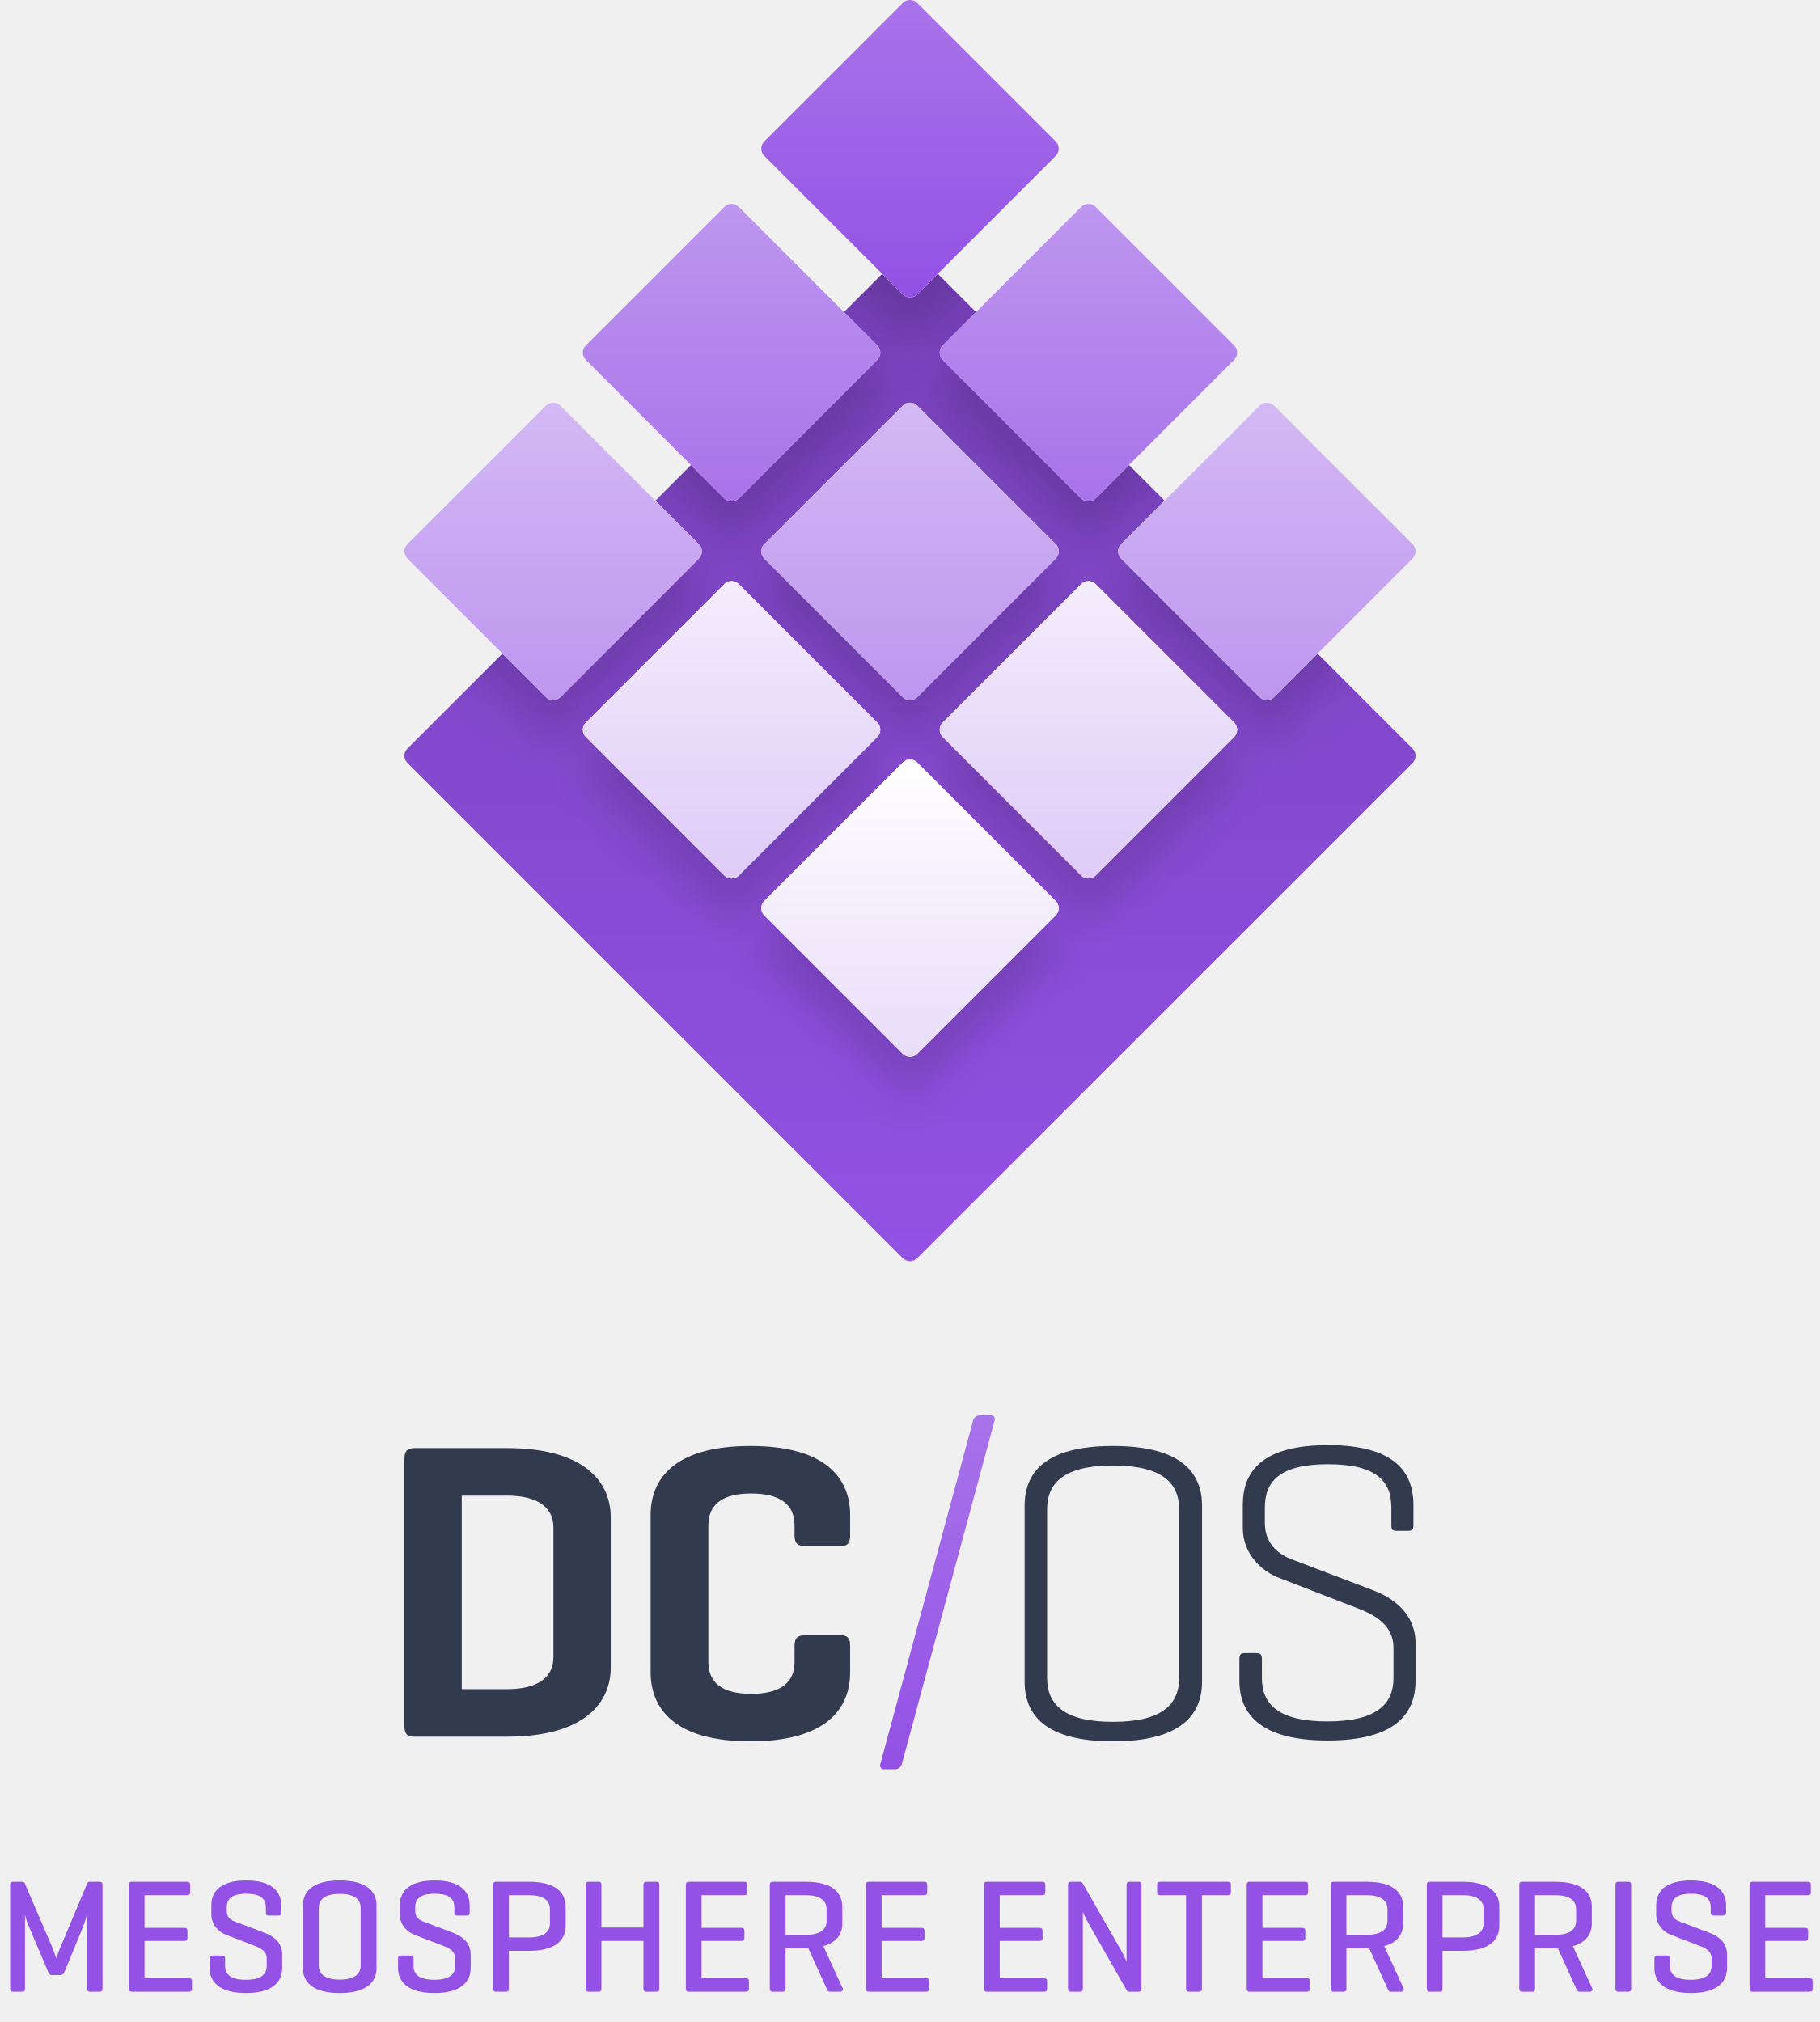
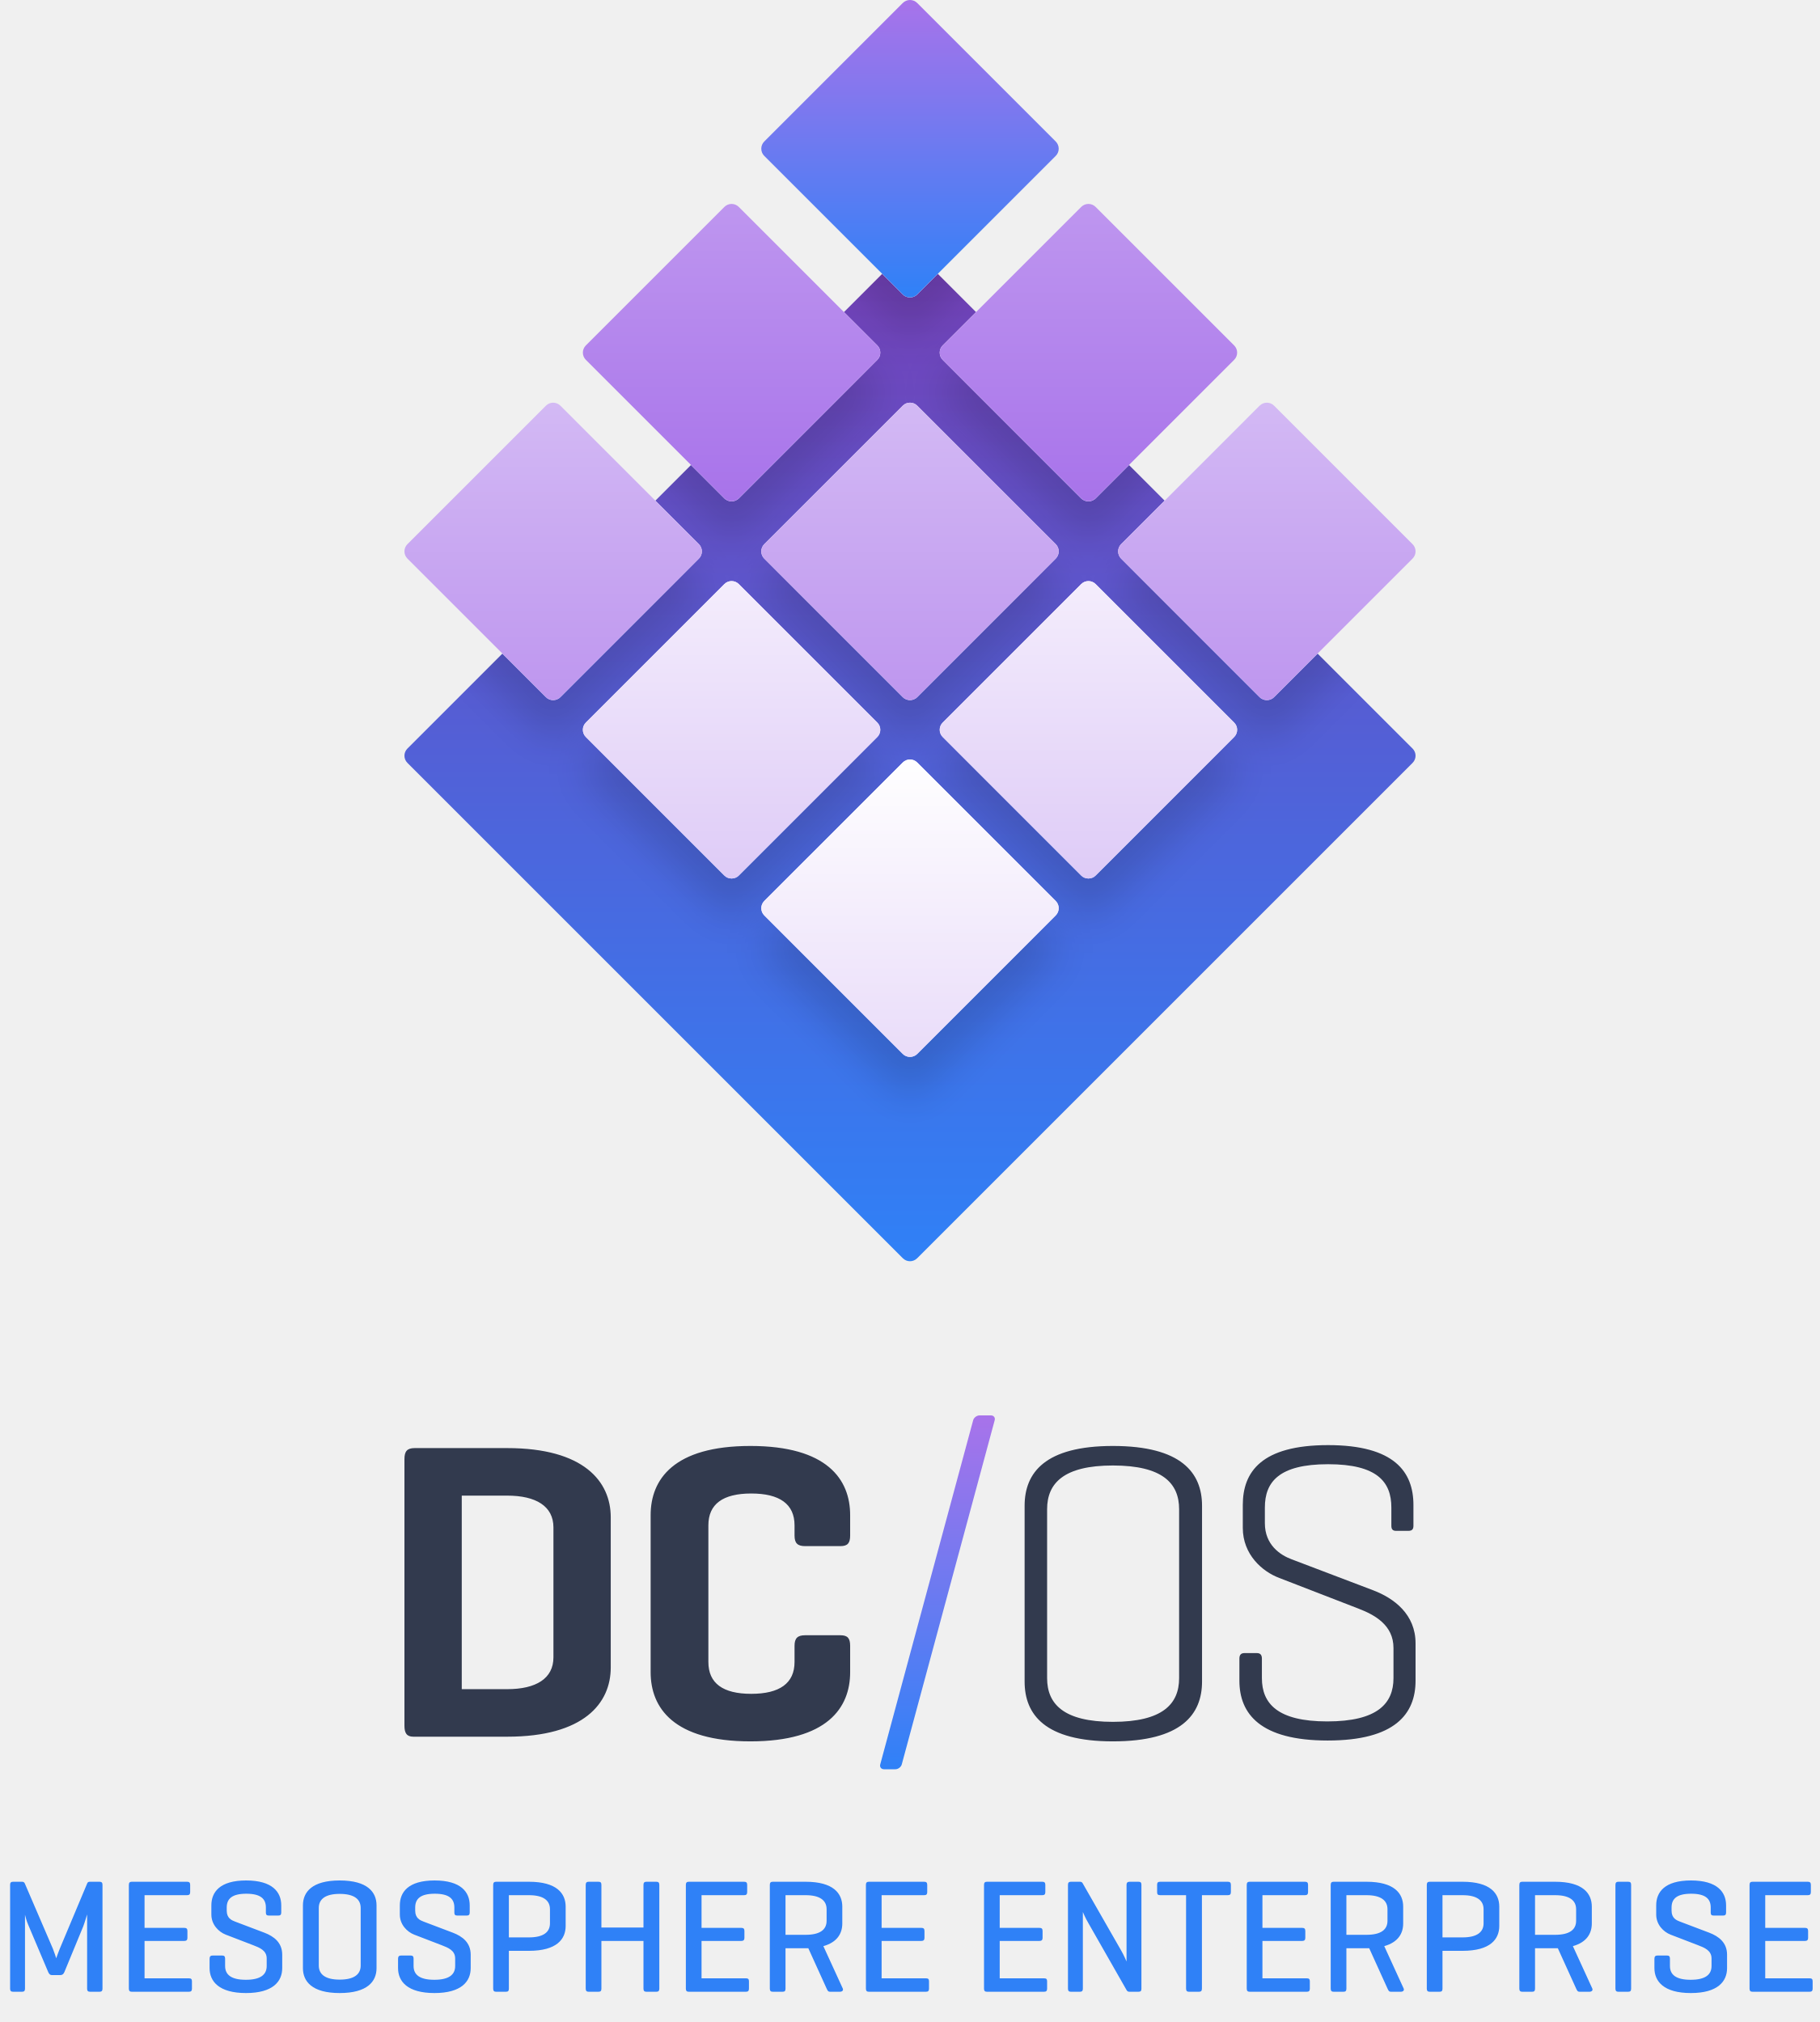
<svg xmlns="http://www.w3.org/2000/svg" xmlns:xlink="http://www.w3.org/1999/xlink" width="180px" height="200px" viewBox="0 0 180 200" version="1.1">
  <defs>
    <linearGradient x1="50%" y1="0%" x2="50%" y2="100%" id="linearGradient-1">
      <stop stop-color="#A873EA" offset="0%" />
-       <stop stop-color="#9351E5" offset="100%" />
+       <stop stop-color="#2f81f7" offset="100%" />
    </linearGradient>
    <linearGradient x1="50%" y1="0%" x2="50%" y2="100%" id="linearGradient-2">
      <stop stop-color="#7540B7" offset="0%" />
-       <stop stop-color="#9351E5" offset="100%" />
+       <stop stop-color="#2f81f7" offset="100%" />
    </linearGradient>
    <path id="path-3" d="M49.293,99.957 L0.293,50.957 C-0.098,50.566 -0.098,49.934 0.293,49.543 L49.293,0.543 C49.683,0.152 50.316,0.152 50.707,0.543 L99.707,49.543 C100.098,49.934 100.098,50.566 99.707,50.957 L50.707,99.957 C50.316,100.348 49.683,100.348 49.293,99.957" />
    <filter x="-50%" y="-50%" width="200%" height="200%" filterUnits="objectBoundingBox" id="filter-5">
      <feOffset dx="0" dy="4" in="SourceAlpha" result="shadowOffsetOuter1" />
      <feGaussianBlur stdDeviation="2" in="shadowOffsetOuter1" result="shadowBlurOuter1" />
      <feColorMatrix values="0 0 0 0 0   0 0 0 0 0   0 0 0 0 0  0 0 0 0.14 0" in="shadowBlurOuter1" type="matrix" result="shadowMatrixOuter1" />
      <feMerge>
        <feMergeNode in="shadowMatrixOuter1" />
        <feMergeNode in="SourceGraphic" />
      </feMerge>
    </filter>
    <filter x="-50%" y="-50%" width="200%" height="200%" filterUnits="objectBoundingBox" id="filter-6">
      <feOffset dx="0" dy="4" in="SourceAlpha" result="shadowOffsetOuter1" />
      <feGaussianBlur stdDeviation="2" in="shadowOffsetOuter1" result="shadowBlurOuter1" />
      <feColorMatrix values="0 0 0 0 0   0 0 0 0 0   0 0 0 0 0  0 0 0 0.14 0" in="shadowBlurOuter1" type="matrix" result="shadowMatrixOuter1" />
      <feMerge>
        <feMergeNode in="shadowMatrixOuter1" />
        <feMergeNode in="SourceGraphic" />
      </feMerge>
    </filter>
    <filter x="-50%" y="-50%" width="200%" height="200%" filterUnits="objectBoundingBox" id="filter-7">
      <feOffset dx="0" dy="4" in="SourceAlpha" result="shadowOffsetOuter1" />
      <feGaussianBlur stdDeviation="2" in="shadowOffsetOuter1" result="shadowBlurOuter1" />
      <feColorMatrix values="0 0 0 0 0   0 0 0 0 0   0 0 0 0 0  0 0 0 0.14 0" in="shadowBlurOuter1" type="matrix" result="shadowMatrixOuter1" />
      <feMerge>
        <feMergeNode in="shadowMatrixOuter1" />
        <feMergeNode in="SourceGraphic" />
      </feMerge>
    </filter>
    <filter x="-50%" y="-50%" width="200%" height="200%" filterUnits="objectBoundingBox" id="filter-8">
      <feOffset dx="0" dy="4" in="SourceAlpha" result="shadowOffsetOuter1" />
      <feGaussianBlur stdDeviation="2" in="shadowOffsetOuter1" result="shadowBlurOuter1" />
      <feColorMatrix values="0 0 0 0 0   0 0 0 0 0   0 0 0 0 0  0 0 0 0.14 0" in="shadowBlurOuter1" type="matrix" result="shadowMatrixOuter1" />
      <feMerge>
        <feMergeNode in="shadowMatrixOuter1" />
        <feMergeNode in="SourceGraphic" />
      </feMerge>
    </filter>
    <filter x="-50%" y="-50%" width="200%" height="200%" filterUnits="objectBoundingBox" id="filter-9">
      <feOffset dx="0" dy="4" in="SourceAlpha" result="shadowOffsetOuter1" />
      <feGaussianBlur stdDeviation="2" in="shadowOffsetOuter1" result="shadowBlurOuter1" />
      <feColorMatrix values="0 0 0 0 0   0 0 0 0 0   0 0 0 0 0  0 0 0 0.14 0" in="shadowBlurOuter1" type="matrix" result="shadowMatrixOuter1" />
      <feMerge>
        <feMergeNode in="shadowMatrixOuter1" />
        <feMergeNode in="SourceGraphic" />
      </feMerge>
    </filter>
    <filter x="-50%" y="-50%" width="200%" height="200%" filterUnits="objectBoundingBox" id="filter-10">
      <feOffset dx="0" dy="4" in="SourceAlpha" result="shadowOffsetOuter1" />
      <feGaussianBlur stdDeviation="2" in="shadowOffsetOuter1" result="shadowBlurOuter1" />
      <feColorMatrix values="0 0 0 0 0   0 0 0 0 0   0 0 0 0 0  0 0 0 0.14 0" in="shadowBlurOuter1" type="matrix" result="shadowMatrixOuter1" />
      <feMerge>
        <feMergeNode in="shadowMatrixOuter1" />
        <feMergeNode in="SourceGraphic" />
      </feMerge>
    </filter>
    <filter x="-50%" y="-50%" width="200%" height="200%" filterUnits="objectBoundingBox" id="filter-11">
      <feOffset dx="0" dy="4" in="SourceAlpha" result="shadowOffsetOuter1" />
      <feGaussianBlur stdDeviation="2" in="shadowOffsetOuter1" result="shadowBlurOuter1" />
      <feColorMatrix values="0 0 0 0 0   0 0 0 0 0   0 0 0 0 0  0 0 0 0.14 0" in="shadowBlurOuter1" type="matrix" result="shadowMatrixOuter1" />
      <feMerge>
        <feMergeNode in="shadowMatrixOuter1" />
        <feMergeNode in="SourceGraphic" />
      </feMerge>
    </filter>
    <filter x="-50%" y="-50%" width="200%" height="200%" filterUnits="objectBoundingBox" id="filter-12">
      <feOffset dx="0" dy="4" in="SourceAlpha" result="shadowOffsetOuter1" />
      <feGaussianBlur stdDeviation="2" in="shadowOffsetOuter1" result="shadowBlurOuter1" />
      <feColorMatrix values="0 0 0 0 0   0 0 0 0 0   0 0 0 0 0  0 0 0 0.14 0" in="shadowBlurOuter1" type="matrix" result="shadowMatrixOuter1" />
      <feMerge>
        <feMergeNode in="shadowMatrixOuter1" />
        <feMergeNode in="SourceGraphic" />
      </feMerge>
    </filter>
    <filter x="-50%" y="-50%" width="200%" height="200%" filterUnits="objectBoundingBox" id="filter-13">
      <feOffset dx="0" dy="4" in="SourceAlpha" result="shadowOffsetOuter1" />
      <feGaussianBlur stdDeviation="2" in="shadowOffsetOuter1" result="shadowBlurOuter1" />
      <feColorMatrix values="0 0 0 0 0   0 0 0 0 0   0 0 0 0 0  0 0 0 0.14 0" in="shadowBlurOuter1" type="matrix" result="shadowMatrixOuter1" />
      <feMerge>
        <feMergeNode in="shadowMatrixOuter1" />
        <feMergeNode in="SourceGraphic" />
      </feMerge>
    </filter>
    <linearGradient x1="50%" y1="100%" x2="50%" y2="0%" id="linearGradient-14">
      <stop stop-color="#E9DCF9" offset="0%" />
      <stop stop-color="#FFFFFF" offset="100%" />
    </linearGradient>
    <linearGradient x1="-63.234%" y1="100%" x2="-63.234%" y2="0%" id="linearGradient-15">
      <stop stop-color="#DECBF7" offset="0%" />
      <stop stop-color="#F4EDFC" offset="100%" />
    </linearGradient>
    <linearGradient x1="50%" y1="0%" x2="50%" y2="100%" id="linearGradient-16">
      <stop stop-color="#D3B9F4" offset="0%" />
      <stop stop-color="#BE96EF" offset="100%" />
    </linearGradient>
    <linearGradient x1="50%" y1="0%" x2="50%" y2="100%" id="linearGradient-17">
      <stop stop-color="#BE96EF" offset="0%" />
      <stop stop-color="#A873EA" offset="100%" />
    </linearGradient>
  </defs>
  <g id="Logos" stroke="none" stroke-width="1" fill="none" fill-rule="evenodd">
    <g id="dcos-ee-logo-styled">
-       <path d="M10.136,186.432 C10.136,186.224 10.056,186.128 9.848,186.128 L8.904,186.128 C8.76,186.128 8.68,186.16 8.632,186.272 L5.912,192.752 C5.8,193.024 5.576,193.632 5.56,193.696 C5.544,193.632 5.336,193.008 5.224,192.736 L2.456,186.304 C2.408,186.192 2.328,186.128 2.184,186.128 L1.288,186.128 C1.08,186.128 1,186.224 1,186.432 L1,196.704 C1,196.912 1.08,197.008 1.288,197.008 L2.184,197.008 C2.392,197.008 2.472,196.912 2.472,196.704 L2.472,189.392 C2.488,189.44 2.616,190 2.776,190.352 L4.76,195.04 C4.84,195.232 4.936,195.36 5.144,195.36 L5.976,195.36 C6.168,195.36 6.296,195.248 6.376,195.04 L8.232,190.544 C8.376,190.176 8.584,189.44 8.616,189.36 L8.616,196.704 C8.616,196.912 8.696,197.008 8.904,197.008 L9.848,197.008 C10.056,197.008 10.136,196.912 10.136,196.704 L10.136,186.432 Z M18.68,197.008 C18.888,197.008 18.984,196.928 18.984,196.704 L18.984,195.968 C18.984,195.744 18.888,195.68 18.68,195.68 L14.296,195.68 L14.296,191.984 L18.216,191.984 C18.44,191.984 18.536,191.888 18.536,191.68 L18.536,190.992 C18.536,190.768 18.44,190.688 18.216,190.688 L14.296,190.688 L14.296,187.456 L18.504,187.456 C18.712,187.456 18.808,187.376 18.808,187.152 L18.808,186.432 C18.808,186.208 18.712,186.128 18.504,186.128 L13.032,186.128 C12.824,186.128 12.744,186.224 12.744,186.448 L12.744,196.688 C12.744,196.912 12.824,197.008 13.032,197.008 L18.68,197.008 Z M26.296,189.168 C26.296,189.376 26.36,189.472 26.584,189.472 L27.528,189.472 C27.736,189.472 27.816,189.376 27.816,189.168 L27.816,188.464 C27.816,187.152 26.952,186 24.344,186 C21.736,186 20.904,187.152 20.904,188.464 L20.904,189.376 C20.904,190.368 21.624,191.088 22.328,191.36 L25.032,192.4 C25.656,192.64 26.376,192.912 26.376,193.712 L26.376,194.464 C26.376,195.328 25.752,195.824 24.312,195.824 C22.872,195.824 22.264,195.328 22.264,194.464 L22.264,193.744 C22.264,193.52 22.184,193.424 21.976,193.424 L21.032,193.424 C20.824,193.424 20.728,193.52 20.728,193.744 L20.728,194.672 C20.728,195.984 21.656,197.136 24.328,197.136 C27,197.136 27.912,195.984 27.912,194.672 L27.912,193.344 C27.912,192.16 27.112,191.536 26.152,191.168 L23.24,190.064 C22.904,189.936 22.424,189.728 22.424,188.992 L22.424,188.672 C22.424,187.808 22.952,187.312 24.36,187.312 C25.768,187.312 26.296,187.808 26.296,188.672 L26.296,189.168 Z M29.96,194.672 C29.96,195.984 30.856,197.136 33.592,197.136 C36.344,197.136 37.24,195.984 37.24,194.672 L37.24,188.464 C37.24,187.152 36.344,186 33.592,186 C30.856,186 29.96,187.152 29.96,188.464 L29.96,194.672 Z M35.672,194.416 C35.672,195.28 35.032,195.808 33.592,195.808 C32.168,195.808 31.528,195.28 31.528,194.416 L31.528,188.72 C31.528,187.856 32.168,187.328 33.592,187.328 C35.032,187.328 35.672,187.856 35.672,188.72 L35.672,194.416 Z M44.936,189.168 C44.936,189.376 45,189.472 45.224,189.472 L46.168,189.472 C46.376,189.472 46.456,189.376 46.456,189.168 L46.456,188.464 C46.456,187.152 45.592,186 42.984,186 C40.376,186 39.544,187.152 39.544,188.464 L39.544,189.376 C39.544,190.368 40.264,191.088 40.968,191.36 L43.672,192.4 C44.296,192.64 45.016,192.912 45.016,193.712 L45.016,194.464 C45.016,195.328 44.392,195.824 42.952,195.824 C41.512,195.824 40.904,195.328 40.904,194.464 L40.904,193.744 C40.904,193.52 40.824,193.424 40.616,193.424 L39.672,193.424 C39.464,193.424 39.368,193.52 39.368,193.744 L39.368,194.672 C39.368,195.984 40.296,197.136 42.968,197.136 C45.64,197.136 46.552,195.984 46.552,194.672 L46.552,193.344 C46.552,192.16 45.752,191.536 44.792,191.168 L41.88,190.064 C41.544,189.936 41.064,189.728 41.064,188.992 L41.064,188.672 C41.064,187.808 41.592,187.312 43,187.312 C44.408,187.312 44.936,187.808 44.936,188.672 L44.936,189.168 Z M52.312,192.96 C55.064,192.96 55.944,191.808 55.944,190.496 L55.944,188.592 C55.944,187.28 55.064,186.128 52.312,186.128 L49.064,186.128 C48.856,186.128 48.776,186.224 48.776,186.448 L48.776,196.688 C48.776,196.912 48.856,197.008 49.064,197.008 L50.04,197.008 C50.264,197.008 50.328,196.912 50.328,196.688 L50.328,192.96 L52.312,192.96 Z M52.312,187.456 C53.752,187.456 54.392,187.984 54.392,188.848 L54.392,190.24 C54.392,191.104 53.752,191.632 52.312,191.632 L50.328,191.632 L50.328,187.456 L52.312,187.456 Z M59.48,186.448 C59.48,186.224 59.416,186.128 59.192,186.128 L58.216,186.128 C58.008,186.128 57.928,186.224 57.928,186.448 L57.928,196.688 C57.928,196.912 58.008,197.008 58.216,197.008 L59.192,197.008 C59.416,197.008 59.48,196.912 59.48,196.688 L59.48,191.984 L63.64,191.984 L63.64,196.688 C63.64,196.912 63.72,197.008 63.928,197.008 L64.92,197.008 C65.128,197.008 65.208,196.912 65.208,196.688 L65.208,186.448 C65.208,186.224 65.128,186.128 64.92,186.128 L63.928,186.128 C63.72,186.128 63.64,186.224 63.64,186.448 L63.64,190.656 L59.48,190.656 L59.48,186.448 Z M73.768,197.008 C73.976,197.008 74.072,196.928 74.072,196.704 L74.072,195.968 C74.072,195.744 73.976,195.68 73.768,195.68 L69.384,195.68 L69.384,191.984 L73.304,191.984 C73.528,191.984 73.624,191.888 73.624,191.68 L73.624,190.992 C73.624,190.768 73.528,190.688 73.304,190.688 L69.384,190.688 L69.384,187.456 L73.592,187.456 C73.8,187.456 73.896,187.376 73.896,187.152 L73.896,186.432 C73.896,186.208 73.8,186.128 73.592,186.128 L68.12,186.128 C67.912,186.128 67.832,186.224 67.832,186.448 L67.832,196.688 C67.832,196.912 67.912,197.008 68.12,197.008 L73.768,197.008 Z M79.672,192.704 L79.944,192.704 L81.752,196.688 C81.848,196.88 81.88,197.008 82.104,197.008 L83.064,197.008 C83.288,197.008 83.432,196.88 83.352,196.688 L81.432,192.496 C82.808,192.112 83.304,191.232 83.304,190.256 L83.304,188.592 C83.304,187.28 82.424,186.128 79.672,186.128 L76.424,186.128 C76.216,186.128 76.136,186.224 76.136,186.448 L76.136,196.688 C76.136,196.912 76.216,197.008 76.424,197.008 L77.4,197.008 C77.624,197.008 77.688,196.912 77.688,196.688 L77.688,192.704 L79.672,192.704 Z M79.672,187.456 C81.112,187.456 81.752,187.984 81.752,188.848 L81.752,189.984 C81.752,190.864 81.112,191.376 79.672,191.376 L77.688,191.376 L77.688,187.456 L79.672,187.456 Z M91.576,197.008 C91.784,197.008 91.88,196.928 91.88,196.704 L91.88,195.968 C91.88,195.744 91.784,195.68 91.576,195.68 L87.192,195.68 L87.192,191.984 L91.112,191.984 C91.336,191.984 91.432,191.888 91.432,191.68 L91.432,190.992 C91.432,190.768 91.336,190.688 91.112,190.688 L87.192,190.688 L87.192,187.456 L91.4,187.456 C91.608,187.456 91.704,187.376 91.704,187.152 L91.704,186.432 C91.704,186.208 91.608,186.128 91.4,186.128 L85.928,186.128 C85.72,186.128 85.64,186.224 85.64,186.448 L85.64,196.688 C85.64,196.912 85.72,197.008 85.928,197.008 L91.576,197.008 Z M103.256,197.008 C103.464,197.008 103.56,196.928 103.56,196.704 L103.56,195.968 C103.56,195.744 103.464,195.68 103.256,195.68 L98.872,195.68 L98.872,191.984 L102.792,191.984 C103.016,191.984 103.112,191.888 103.112,191.68 L103.112,190.992 C103.112,190.768 103.016,190.688 102.792,190.688 L98.872,190.688 L98.872,187.456 L103.08,187.456 C103.288,187.456 103.384,187.376 103.384,187.152 L103.384,186.432 C103.384,186.208 103.288,186.128 103.08,186.128 L97.608,186.128 C97.4,186.128 97.32,186.224 97.32,186.448 L97.32,196.688 C97.32,196.912 97.4,197.008 97.608,197.008 L103.256,197.008 Z M112.888,186.432 C112.888,186.224 112.824,186.128 112.6,186.128 L111.72,186.128 C111.512,186.128 111.416,186.224 111.416,186.432 L111.416,194.016 C111.416,194.016 111.144,193.376 110.92,192.992 L107.064,186.256 C107.016,186.176 106.936,186.128 106.808,186.128 L105.912,186.128 C105.704,186.128 105.624,186.224 105.624,186.432 L105.624,196.704 C105.624,196.912 105.704,197.008 105.912,197.008 L106.808,197.008 C107.016,197.008 107.096,196.912 107.096,196.704 L107.096,189.12 C107.128,189.184 107.32,189.68 107.672,190.272 L111.432,196.864 C111.496,196.96 111.56,197.008 111.72,197.008 L112.6,197.008 C112.824,197.008 112.888,196.912 112.888,196.704 L112.888,186.432 Z M114.744,186.128 C114.52,186.128 114.44,186.208 114.44,186.432 L114.44,187.152 C114.44,187.376 114.52,187.456 114.744,187.456 L117.304,187.456 L117.304,196.688 C117.304,196.912 117.384,197.008 117.592,197.008 L118.584,197.008 C118.792,197.008 118.872,196.912 118.872,196.688 L118.872,187.456 L121.432,187.456 C121.64,187.456 121.736,187.376 121.736,187.152 L121.736,186.432 C121.736,186.208 121.64,186.128 121.432,186.128 L114.744,186.128 Z M129.24,197.008 C129.448,197.008 129.544,196.928 129.544,196.704 L129.544,195.968 C129.544,195.744 129.448,195.68 129.24,195.68 L124.856,195.68 L124.856,191.984 L128.776,191.984 C129,191.984 129.096,191.888 129.096,191.68 L129.096,190.992 C129.096,190.768 129,190.688 128.776,190.688 L124.856,190.688 L124.856,187.456 L129.064,187.456 C129.272,187.456 129.368,187.376 129.368,187.152 L129.368,186.432 C129.368,186.208 129.272,186.128 129.064,186.128 L123.592,186.128 C123.384,186.128 123.304,186.224 123.304,186.448 L123.304,196.688 C123.304,196.912 123.384,197.008 123.592,197.008 L129.24,197.008 Z M135.144,192.704 L135.416,192.704 L137.224,196.688 C137.32,196.88 137.352,197.008 137.576,197.008 L138.536,197.008 C138.76,197.008 138.904,196.88 138.824,196.688 L136.904,192.496 C138.28,192.112 138.776,191.232 138.776,190.256 L138.776,188.592 C138.776,187.28 137.896,186.128 135.144,186.128 L131.896,186.128 C131.688,186.128 131.608,186.224 131.608,186.448 L131.608,196.688 C131.608,196.912 131.688,197.008 131.896,197.008 L132.872,197.008 C133.096,197.008 133.16,196.912 133.16,196.688 L133.16,192.704 L135.144,192.704 Z M135.144,187.456 C136.584,187.456 137.224,187.984 137.224,188.848 L137.224,189.984 C137.224,190.864 136.584,191.376 135.144,191.376 L133.16,191.376 L133.16,187.456 L135.144,187.456 Z M144.648,192.96 C147.4,192.96 148.28,191.808 148.28,190.496 L148.28,188.592 C148.28,187.28 147.4,186.128 144.648,186.128 L141.4,186.128 C141.192,186.128 141.112,186.224 141.112,186.448 L141.112,196.688 C141.112,196.912 141.192,197.008 141.4,197.008 L142.376,197.008 C142.6,197.008 142.664,196.912 142.664,196.688 L142.664,192.96 L144.648,192.96 Z M144.648,187.456 C146.088,187.456 146.728,187.984 146.728,188.848 L146.728,190.24 C146.728,191.104 146.088,191.632 144.648,191.632 L142.664,191.632 L142.664,187.456 L144.648,187.456 Z M153.8,192.704 L154.072,192.704 L155.88,196.688 C155.976,196.88 156.008,197.008 156.232,197.008 L157.192,197.008 C157.416,197.008 157.56,196.88 157.48,196.688 L155.56,192.496 C156.936,192.112 157.432,191.232 157.432,190.256 L157.432,188.592 C157.432,187.28 156.552,186.128 153.8,186.128 L150.552,186.128 C150.344,186.128 150.264,186.224 150.264,186.448 L150.264,196.688 C150.264,196.912 150.344,197.008 150.552,197.008 L151.528,197.008 C151.752,197.008 151.816,196.912 151.816,196.688 L151.816,192.704 L153.8,192.704 Z M153.8,187.456 C155.24,187.456 155.88,187.984 155.88,188.848 L155.88,189.984 C155.88,190.864 155.24,191.376 153.8,191.376 L151.816,191.376 L151.816,187.456 L153.8,187.456 Z M161.32,186.448 C161.32,186.224 161.256,186.128 161.032,186.128 L160.056,186.128 C159.848,186.128 159.768,186.224 159.768,186.448 L159.768,196.688 C159.768,196.912 159.848,197.008 160.056,197.008 L161.032,197.008 C161.256,197.008 161.32,196.912 161.32,196.688 L161.32,186.448 Z M169.192,189.168 C169.192,189.376 169.256,189.472 169.48,189.472 L170.424,189.472 C170.632,189.472 170.712,189.376 170.712,189.168 L170.712,188.464 C170.712,187.152 169.848,186 167.24,186 C164.632,186 163.8,187.152 163.8,188.464 L163.8,189.376 C163.8,190.368 164.52,191.088 165.224,191.36 L167.928,192.4 C168.552,192.64 169.272,192.912 169.272,193.712 L169.272,194.464 C169.272,195.328 168.648,195.824 167.208,195.824 C165.768,195.824 165.16,195.328 165.16,194.464 L165.16,193.744 C165.16,193.52 165.08,193.424 164.872,193.424 L163.928,193.424 C163.72,193.424 163.624,193.52 163.624,193.744 L163.624,194.672 C163.624,195.984 164.552,197.136 167.224,197.136 C169.896,197.136 170.808,195.984 170.808,194.672 L170.808,193.344 C170.808,192.16 170.008,191.536 169.048,191.168 L166.136,190.064 C165.8,189.936 165.32,189.728 165.32,188.992 L165.32,188.672 C165.32,187.808 165.848,187.312 167.256,187.312 C168.664,187.312 169.192,187.808 169.192,188.672 L169.192,189.168 Z M178.968,197.008 C179.176,197.008 179.272,196.928 179.272,196.704 L179.272,195.968 C179.272,195.744 179.176,195.68 178.968,195.68 L174.584,195.68 L174.584,191.984 L178.504,191.984 C178.728,191.984 178.824,191.888 178.824,191.68 L178.824,190.992 C178.824,190.768 178.728,190.688 178.504,190.688 L174.584,190.688 L174.584,187.456 L178.792,187.456 C179,187.456 179.096,187.376 179.096,187.152 L179.096,186.432 C179.096,186.208 179,186.128 178.792,186.128 L173.32,186.128 C173.112,186.128 173.032,186.224 173.032,186.448 L173.032,196.688 C173.032,196.912 173.112,197.008 173.32,197.008 L178.968,197.008 Z" id="MESOSPHERE-ENTERPRIS" fill="#9351E5" />
+       <path d="M10.136,186.432 C10.136,186.224 10.056,186.128 9.848,186.128 L8.904,186.128 C8.76,186.128 8.68,186.16 8.632,186.272 L5.912,192.752 C5.8,193.024 5.576,193.632 5.56,193.696 C5.544,193.632 5.336,193.008 5.224,192.736 L2.456,186.304 C2.408,186.192 2.328,186.128 2.184,186.128 L1.288,186.128 C1.08,186.128 1,186.224 1,186.432 L1,196.704 C1,196.912 1.08,197.008 1.288,197.008 L2.184,197.008 C2.392,197.008 2.472,196.912 2.472,196.704 L2.472,189.392 C2.488,189.44 2.616,190 2.776,190.352 L4.76,195.04 C4.84,195.232 4.936,195.36 5.144,195.36 L5.976,195.36 C6.168,195.36 6.296,195.248 6.376,195.04 L8.232,190.544 C8.376,190.176 8.584,189.44 8.616,189.36 L8.616,196.704 C8.616,196.912 8.696,197.008 8.904,197.008 L9.848,197.008 C10.056,197.008 10.136,196.912 10.136,196.704 L10.136,186.432 Z M18.68,197.008 C18.888,197.008 18.984,196.928 18.984,196.704 L18.984,195.968 C18.984,195.744 18.888,195.68 18.68,195.68 L14.296,195.68 L14.296,191.984 L18.216,191.984 C18.44,191.984 18.536,191.888 18.536,191.68 L18.536,190.992 C18.536,190.768 18.44,190.688 18.216,190.688 L14.296,190.688 L14.296,187.456 L18.504,187.456 C18.712,187.456 18.808,187.376 18.808,187.152 L18.808,186.432 C18.808,186.208 18.712,186.128 18.504,186.128 L13.032,186.128 C12.824,186.128 12.744,186.224 12.744,186.448 L12.744,196.688 C12.744,196.912 12.824,197.008 13.032,197.008 L18.68,197.008 Z M26.296,189.168 C26.296,189.376 26.36,189.472 26.584,189.472 L27.528,189.472 C27.736,189.472 27.816,189.376 27.816,189.168 L27.816,188.464 C27.816,187.152 26.952,186 24.344,186 C21.736,186 20.904,187.152 20.904,188.464 L20.904,189.376 C20.904,190.368 21.624,191.088 22.328,191.36 L25.032,192.4 C25.656,192.64 26.376,192.912 26.376,193.712 L26.376,194.464 C26.376,195.328 25.752,195.824 24.312,195.824 C22.872,195.824 22.264,195.328 22.264,194.464 L22.264,193.744 C22.264,193.52 22.184,193.424 21.976,193.424 L21.032,193.424 C20.824,193.424 20.728,193.52 20.728,193.744 L20.728,194.672 C20.728,195.984 21.656,197.136 24.328,197.136 C27,197.136 27.912,195.984 27.912,194.672 L27.912,193.344 C27.912,192.16 27.112,191.536 26.152,191.168 L23.24,190.064 C22.904,189.936 22.424,189.728 22.424,188.992 L22.424,188.672 C22.424,187.808 22.952,187.312 24.36,187.312 C25.768,187.312 26.296,187.808 26.296,188.672 L26.296,189.168 Z M29.96,194.672 C29.96,195.984 30.856,197.136 33.592,197.136 C36.344,197.136 37.24,195.984 37.24,194.672 L37.24,188.464 C37.24,187.152 36.344,186 33.592,186 C30.856,186 29.96,187.152 29.96,188.464 L29.96,194.672 Z M35.672,194.416 C35.672,195.28 35.032,195.808 33.592,195.808 C32.168,195.808 31.528,195.28 31.528,194.416 L31.528,188.72 C31.528,187.856 32.168,187.328 33.592,187.328 C35.032,187.328 35.672,187.856 35.672,188.72 L35.672,194.416 Z M44.936,189.168 C44.936,189.376 45,189.472 45.224,189.472 L46.168,189.472 C46.376,189.472 46.456,189.376 46.456,189.168 L46.456,188.464 C46.456,187.152 45.592,186 42.984,186 C40.376,186 39.544,187.152 39.544,188.464 L39.544,189.376 C39.544,190.368 40.264,191.088 40.968,191.36 L43.672,192.4 C44.296,192.64 45.016,192.912 45.016,193.712 L45.016,194.464 C45.016,195.328 44.392,195.824 42.952,195.824 C41.512,195.824 40.904,195.328 40.904,194.464 L40.904,193.744 C40.904,193.52 40.824,193.424 40.616,193.424 L39.672,193.424 C39.464,193.424 39.368,193.52 39.368,193.744 L39.368,194.672 C39.368,195.984 40.296,197.136 42.968,197.136 C45.64,197.136 46.552,195.984 46.552,194.672 L46.552,193.344 C46.552,192.16 45.752,191.536 44.792,191.168 L41.88,190.064 C41.544,189.936 41.064,189.728 41.064,188.992 L41.064,188.672 C41.064,187.808 41.592,187.312 43,187.312 C44.408,187.312 44.936,187.808 44.936,188.672 L44.936,189.168 Z M52.312,192.96 C55.064,192.96 55.944,191.808 55.944,190.496 L55.944,188.592 C55.944,187.28 55.064,186.128 52.312,186.128 L49.064,186.128 C48.856,186.128 48.776,186.224 48.776,186.448 L48.776,196.688 C48.776,196.912 48.856,197.008 49.064,197.008 L50.04,197.008 C50.264,197.008 50.328,196.912 50.328,196.688 L50.328,192.96 L52.312,192.96 Z M52.312,187.456 C53.752,187.456 54.392,187.984 54.392,188.848 L54.392,190.24 C54.392,191.104 53.752,191.632 52.312,191.632 L50.328,191.632 L50.328,187.456 L52.312,187.456 Z M59.48,186.448 C59.48,186.224 59.416,186.128 59.192,186.128 L58.216,186.128 C58.008,186.128 57.928,186.224 57.928,186.448 L57.928,196.688 C57.928,196.912 58.008,197.008 58.216,197.008 L59.192,197.008 C59.416,197.008 59.48,196.912 59.48,196.688 L59.48,191.984 L63.64,191.984 L63.64,196.688 C63.64,196.912 63.72,197.008 63.928,197.008 L64.92,197.008 C65.128,197.008 65.208,196.912 65.208,196.688 L65.208,186.448 C65.208,186.224 65.128,186.128 64.92,186.128 L63.928,186.128 C63.72,186.128 63.64,186.224 63.64,186.448 L63.64,190.656 L59.48,190.656 L59.48,186.448 Z M73.768,197.008 C73.976,197.008 74.072,196.928 74.072,196.704 L74.072,195.968 C74.072,195.744 73.976,195.68 73.768,195.68 L69.384,195.68 L69.384,191.984 L73.304,191.984 C73.528,191.984 73.624,191.888 73.624,191.68 L73.624,190.992 C73.624,190.768 73.528,190.688 73.304,190.688 L69.384,190.688 L69.384,187.456 L73.592,187.456 C73.8,187.456 73.896,187.376 73.896,187.152 L73.896,186.432 C73.896,186.208 73.8,186.128 73.592,186.128 L68.12,186.128 C67.912,186.128 67.832,186.224 67.832,186.448 L67.832,196.688 C67.832,196.912 67.912,197.008 68.12,197.008 L73.768,197.008 Z M79.672,192.704 L79.944,192.704 L81.752,196.688 C81.848,196.88 81.88,197.008 82.104,197.008 L83.064,197.008 C83.288,197.008 83.432,196.88 83.352,196.688 L81.432,192.496 C82.808,192.112 83.304,191.232 83.304,190.256 L83.304,188.592 C83.304,187.28 82.424,186.128 79.672,186.128 L76.424,186.128 C76.216,186.128 76.136,186.224 76.136,186.448 L76.136,196.688 C76.136,196.912 76.216,197.008 76.424,197.008 L77.4,197.008 C77.624,197.008 77.688,196.912 77.688,196.688 L77.688,192.704 L79.672,192.704 Z M79.672,187.456 C81.112,187.456 81.752,187.984 81.752,188.848 L81.752,189.984 C81.752,190.864 81.112,191.376 79.672,191.376 L77.688,191.376 L77.688,187.456 L79.672,187.456 Z M91.576,197.008 C91.784,197.008 91.88,196.928 91.88,196.704 L91.88,195.968 C91.88,195.744 91.784,195.68 91.576,195.68 L87.192,195.68 L87.192,191.984 L91.112,191.984 C91.336,191.984 91.432,191.888 91.432,191.68 L91.432,190.992 C91.432,190.768 91.336,190.688 91.112,190.688 L87.192,190.688 L87.192,187.456 L91.4,187.456 C91.608,187.456 91.704,187.376 91.704,187.152 L91.704,186.432 C91.704,186.208 91.608,186.128 91.4,186.128 L85.928,186.128 C85.72,186.128 85.64,186.224 85.64,186.448 L85.64,196.688 C85.64,196.912 85.72,197.008 85.928,197.008 L91.576,197.008 Z M103.256,197.008 C103.464,197.008 103.56,196.928 103.56,196.704 L103.56,195.968 C103.56,195.744 103.464,195.68 103.256,195.68 L98.872,195.68 L98.872,191.984 L102.792,191.984 C103.016,191.984 103.112,191.888 103.112,191.68 L103.112,190.992 C103.112,190.768 103.016,190.688 102.792,190.688 L98.872,190.688 L98.872,187.456 L103.08,187.456 C103.288,187.456 103.384,187.376 103.384,187.152 L103.384,186.432 C103.384,186.208 103.288,186.128 103.08,186.128 L97.608,186.128 C97.4,186.128 97.32,186.224 97.32,186.448 L97.32,196.688 C97.32,196.912 97.4,197.008 97.608,197.008 L103.256,197.008 Z M112.888,186.432 C112.888,186.224 112.824,186.128 112.6,186.128 L111.72,186.128 C111.512,186.128 111.416,186.224 111.416,186.432 L111.416,194.016 C111.416,194.016 111.144,193.376 110.92,192.992 L107.064,186.256 C107.016,186.176 106.936,186.128 106.808,186.128 L105.912,186.128 C105.704,186.128 105.624,186.224 105.624,186.432 L105.624,196.704 C105.624,196.912 105.704,197.008 105.912,197.008 L106.808,197.008 C107.016,197.008 107.096,196.912 107.096,196.704 L107.096,189.12 C107.128,189.184 107.32,189.68 107.672,190.272 L111.432,196.864 C111.496,196.96 111.56,197.008 111.72,197.008 L112.6,197.008 C112.824,197.008 112.888,196.912 112.888,196.704 L112.888,186.432 Z M114.744,186.128 C114.52,186.128 114.44,186.208 114.44,186.432 L114.44,187.152 C114.44,187.376 114.52,187.456 114.744,187.456 L117.304,187.456 L117.304,196.688 C117.304,196.912 117.384,197.008 117.592,197.008 L118.584,197.008 C118.792,197.008 118.872,196.912 118.872,196.688 L118.872,187.456 L121.432,187.456 C121.64,187.456 121.736,187.376 121.736,187.152 L121.736,186.432 C121.736,186.208 121.64,186.128 121.432,186.128 L114.744,186.128 Z M129.24,197.008 C129.448,197.008 129.544,196.928 129.544,196.704 L129.544,195.968 C129.544,195.744 129.448,195.68 129.24,195.68 L124.856,195.68 L124.856,191.984 L128.776,191.984 C129,191.984 129.096,191.888 129.096,191.68 L129.096,190.992 C129.096,190.768 129,190.688 128.776,190.688 L124.856,190.688 L124.856,187.456 L129.064,187.456 C129.272,187.456 129.368,187.376 129.368,187.152 L129.368,186.432 C129.368,186.208 129.272,186.128 129.064,186.128 L123.592,186.128 C123.384,186.128 123.304,186.224 123.304,186.448 L123.304,196.688 C123.304,196.912 123.384,197.008 123.592,197.008 L129.24,197.008 Z M135.144,192.704 L135.416,192.704 L137.224,196.688 C137.32,196.88 137.352,197.008 137.576,197.008 L138.536,197.008 C138.76,197.008 138.904,196.88 138.824,196.688 L136.904,192.496 C138.28,192.112 138.776,191.232 138.776,190.256 L138.776,188.592 C138.776,187.28 137.896,186.128 135.144,186.128 L131.896,186.128 C131.688,186.128 131.608,186.224 131.608,186.448 L131.608,196.688 C131.608,196.912 131.688,197.008 131.896,197.008 L132.872,197.008 C133.096,197.008 133.16,196.912 133.16,196.688 L133.16,192.704 L135.144,192.704 Z M135.144,187.456 C136.584,187.456 137.224,187.984 137.224,188.848 L137.224,189.984 C137.224,190.864 136.584,191.376 135.144,191.376 L133.16,191.376 L133.16,187.456 L135.144,187.456 Z M144.648,192.96 C147.4,192.96 148.28,191.808 148.28,190.496 L148.28,188.592 C148.28,187.28 147.4,186.128 144.648,186.128 L141.4,186.128 C141.192,186.128 141.112,186.224 141.112,186.448 L141.112,196.688 C141.112,196.912 141.192,197.008 141.4,197.008 L142.376,197.008 C142.6,197.008 142.664,196.912 142.664,196.688 L142.664,192.96 L144.648,192.96 Z M144.648,187.456 C146.088,187.456 146.728,187.984 146.728,188.848 L146.728,190.24 C146.728,191.104 146.088,191.632 144.648,191.632 L142.664,191.632 L142.664,187.456 L144.648,187.456 Z M153.8,192.704 L154.072,192.704 L155.88,196.688 C155.976,196.88 156.008,197.008 156.232,197.008 L157.192,197.008 C157.416,197.008 157.56,196.88 157.48,196.688 L155.56,192.496 C156.936,192.112 157.432,191.232 157.432,190.256 L157.432,188.592 C157.432,187.28 156.552,186.128 153.8,186.128 L150.552,186.128 C150.344,186.128 150.264,186.224 150.264,186.448 L150.264,196.688 C150.264,196.912 150.344,197.008 150.552,197.008 L151.528,197.008 C151.752,197.008 151.816,196.912 151.816,196.688 L151.816,192.704 L153.8,192.704 Z M153.8,187.456 C155.24,187.456 155.88,187.984 155.88,188.848 L155.88,189.984 C155.88,190.864 155.24,191.376 153.8,191.376 L151.816,191.376 L151.816,187.456 L153.8,187.456 Z M161.32,186.448 C161.32,186.224 161.256,186.128 161.032,186.128 L160.056,186.128 C159.848,186.128 159.768,186.224 159.768,186.448 L159.768,196.688 C159.768,196.912 159.848,197.008 160.056,197.008 L161.032,197.008 C161.256,197.008 161.32,196.912 161.32,196.688 L161.32,186.448 Z M169.192,189.168 C169.192,189.376 169.256,189.472 169.48,189.472 L170.424,189.472 C170.632,189.472 170.712,189.376 170.712,189.168 L170.712,188.464 C170.712,187.152 169.848,186 167.24,186 C164.632,186 163.8,187.152 163.8,188.464 L163.8,189.376 C163.8,190.368 164.52,191.088 165.224,191.36 L167.928,192.4 C168.552,192.64 169.272,192.912 169.272,193.712 L169.272,194.464 C169.272,195.328 168.648,195.824 167.208,195.824 C165.768,195.824 165.16,195.328 165.16,194.464 L165.16,193.744 C165.16,193.52 165.08,193.424 164.872,193.424 L163.928,193.424 C163.72,193.424 163.624,193.52 163.624,193.744 L163.624,194.672 C163.624,195.984 164.552,197.136 167.224,197.136 C169.896,197.136 170.808,195.984 170.808,194.672 L170.808,193.344 C170.808,192.16 170.008,191.536 169.048,191.168 L166.136,190.064 C165.8,189.936 165.32,189.728 165.32,188.992 L165.32,188.672 C165.32,187.808 165.848,187.312 167.256,187.312 C168.664,187.312 169.192,187.808 169.192,188.672 L169.192,189.168 Z M178.968,197.008 C179.176,197.008 179.272,196.928 179.272,196.704 L179.272,195.968 C179.272,195.744 179.176,195.68 178.968,195.68 L174.584,195.68 L174.584,191.984 L178.504,191.984 C178.728,191.984 178.824,191.888 178.824,191.68 L178.824,190.992 C178.824,190.768 178.728,190.688 178.504,190.688 L174.584,190.688 L174.584,187.456 L178.792,187.456 C179,187.456 179.096,187.376 179.096,187.152 L179.096,186.432 C179.096,186.208 179,186.128 178.792,186.128 L173.32,186.128 C173.112,186.128 173.032,186.224 173.032,186.448 L173.032,196.688 C173.032,196.912 173.112,197.008 173.32,197.008 L178.968,197.008 Z" id="MESOSPHERE-ENTERPRIS" fill="#2f81f7" />
      <g id="logotype-styled" transform="translate(40, 140)">
        <path d="M97.607,10.915 C97.607,11.251 97.733,11.419 98.069,11.419 L99.286,11.419 C99.664,11.419 99.79,11.251 99.79,10.915 L99.79,8.858 C99.79,5.584 97.901,2.939 91.352,2.939 C84.761,2.939 82.914,5.584 82.914,8.858 L82.914,11.125 C82.914,13.77 84.845,15.449 86.524,16.079 L94.332,19.102 C95.97,19.731 97.817,20.739 97.817,23.006 L97.817,25.987 C97.817,28.505 96.222,30.269 91.268,30.269 C86.356,30.269 84.803,28.505 84.803,25.987 L84.803,24.055 C84.803,23.678 84.635,23.51 84.299,23.51 L83.081,23.51 C82.746,23.51 82.578,23.678 82.578,24.055 L82.578,26.238 C82.578,29.513 84.635,32.158 91.31,32.158 C97.985,32.158 100,29.513 100,26.238 L100,22.544 C100,19.689 97.901,18.094 95.802,17.296 L87.741,14.232 C86.608,13.812 85.097,12.804 85.097,10.663 L85.097,9.11 C85.097,6.591 86.482,4.828 91.352,4.828 C96.222,4.828 97.607,6.591 97.607,9.11 L97.607,10.915 Z M61.335,26.322 C61.335,29.597 63.35,32.242 70.067,32.242 C76.826,32.242 78.883,29.597 78.883,26.322 L78.883,8.942 C78.883,5.668 76.826,3.023 70.067,3.023 C63.35,3.023 61.335,5.668 61.335,8.942 L61.335,26.322 Z M76.616,25.987 C76.616,28.547 74.979,30.311 70.067,30.311 C65.197,30.311 63.56,28.547 63.56,25.987 L63.56,9.278 C63.56,6.717 65.197,4.954 70.067,4.954 C74.979,4.954 76.616,6.717 76.616,9.278 L76.616,25.987 Z M44.081,22.796 C44.081,22.04 43.829,21.746 43.115,21.746 L39.631,21.746 C38.875,21.746 38.581,22.04 38.581,22.796 L38.581,24.391 C38.581,26.49 37.112,27.54 34.299,27.54 C31.486,27.54 30.059,26.49 30.059,24.391 L30.059,10.873 C30.059,8.774 31.486,7.725 34.299,7.725 C37.112,7.725 38.581,8.774 38.581,10.873 L38.581,11.881 C38.581,12.636 38.875,12.93 39.631,12.93 L43.115,12.93 C43.829,12.93 44.081,12.636 44.081,11.881 L44.081,9.866 C44.081,6.339 41.814,3.023 34.215,3.023 C26.616,3.023 24.349,6.339 24.349,9.866 L24.349,25.399 C24.349,28.925 26.616,32.242 34.215,32.242 C41.814,32.242 44.081,28.925 44.081,25.399 L44.081,22.796 Z M10.16,31.78 C17.758,31.78 20.403,28.463 20.403,24.937 L20.403,10.076 C20.403,6.549 17.758,3.233 10.16,3.233 L1.008,3.233 C0.252,3.233 0,3.568 0,4.324 L0,30.688 C0,31.402 0.21,31.78 0.882,31.78 L10.16,31.78 Z M10.16,7.935 C13.014,7.935 14.736,8.984 14.736,11.083 L14.736,23.929 C14.736,26.029 13.014,27.078 10.16,27.078 L5.668,27.078 L5.668,7.935 L10.16,7.935 Z" id="DCOS" fill="#323A4E" />
        <path d="M58.001,0 C58.279,0 58.447,0.214 58.375,0.481 L49.186,34.519 C49.114,34.784 48.828,35 48.552,35 L47.431,35 C47.153,35 46.984,34.786 47.057,34.519 L56.246,0.481 C56.317,0.216 56.604,0 56.88,0 L58.001,0 L58.001,0 Z" id="Combined-Shape" fill="url(#linearGradient-1)" />
      </g>
      <g id="logomark-styled" transform="translate(40, 0)">
        <g id="DC/OS" transform="translate(0, 24.5)">
          <mask id="mask-4" fill="white">
            <use xlink:href="#path-3" />
          </mask>
          <use fill="url(#linearGradient-2)" xlink:href="#path-3" />
          <g id="Shadow" mask="url(#mask-4)" fill="white">
            <g transform="translate(0, -24.5)">
              <path d="M50.713,75.418 C50.319,75.024 49.681,75.024 49.287,75.418 L35.587,89.117 C35.194,89.511 35.194,90.149 35.587,90.543 L49.287,104.242 C49.681,104.636 50.319,104.636 50.713,104.242 L64.412,90.543 C64.806,90.149 64.806,89.511 64.412,89.117 L50.713,75.418 Z" id="Fill-11" filter="url(#filter-5)" />
              <path d="M68.359,57.772 C67.966,57.378 67.327,57.378 66.933,57.772 L53.234,71.471 C52.84,71.865 52.84,72.503 53.234,72.897 L66.933,86.596 C67.327,86.99 67.966,86.99 68.359,86.596 L82.058,72.897 C82.453,72.503 82.453,71.865 82.058,71.471 L68.359,57.772 Z" id="Path" filter="url(#filter-6)" />
              <path d="M46.766,71.471 L33.067,57.772 C32.673,57.378 32.035,57.378 31.641,57.772 L17.942,71.471 C17.547,71.865 17.547,72.503 17.942,72.897 L31.641,86.596 C32.035,86.99 32.673,86.99 33.067,86.596 L46.766,72.897 C47.16,72.503 47.16,71.865 46.766,71.471 L46.766,71.471 Z" id="Path" filter="url(#filter-7)" />
              <path d="M99.704,53.825 L86.005,40.125 C85.612,39.732 84.973,39.732 84.579,40.125 L70.88,53.825 C70.487,54.218 70.487,54.857 70.88,55.251 L84.579,68.95 C84.973,69.344 85.612,69.344 86.005,68.95 L99.704,55.251 C100.099,54.857 100.099,54.218 99.704,53.825 L99.704,53.825 Z" id="Path" filter="url(#filter-8)" />
              <path d="M49.287,40.125 L35.587,53.825 C35.194,54.218 35.194,54.857 35.587,55.251 L49.287,68.95 C49.681,69.344 50.319,69.344 50.713,68.95 L64.412,55.251 C64.806,54.857 64.806,54.218 64.412,53.825 L50.713,40.125 C50.319,39.732 49.681,39.732 49.287,40.125 L49.287,40.125 Z" id="Path" filter="url(#filter-9)" />
              <path d="M29.12,55.251 L15.421,68.95 C15.027,69.344 14.389,69.344 13.995,68.95 L0.295,55.251 C-0.099,54.857 -0.099,54.218 0.295,53.825 L13.995,40.125 C14.389,39.732 15.027,39.732 15.421,40.125 L29.12,53.825 C29.514,54.218 29.514,54.857 29.12,55.251 L29.12,55.251 Z" id="Path" filter="url(#filter-10)" />
              <path d="M53.234,35.592 L66.933,49.291 C67.327,49.685 67.966,49.685 68.359,49.291 L82.058,35.592 C82.453,35.198 82.453,34.56 82.058,34.166 L68.359,20.467 C67.966,20.073 67.327,20.073 66.933,20.467 L53.234,34.166 C52.84,34.56 52.84,35.198 53.234,35.592 L53.234,35.592 Z" id="Path" filter="url(#filter-11)" />
              <path d="M31.641,49.291 C32.035,49.685 32.673,49.685 33.067,49.291 L46.766,35.592 C47.16,35.198 47.16,34.56 46.766,34.166 L33.067,20.467 C32.673,20.073 32.035,20.073 31.641,20.467 L17.942,34.166 C17.547,34.56 17.547,35.198 17.942,35.592 L31.641,49.291 Z" id="Path" filter="url(#filter-12)" />
              <path d="M49.287,29.12 C49.681,29.514 50.319,29.514 50.713,29.12 L64.412,15.421 C64.806,15.027 64.806,14.388 64.412,13.995 L50.713,0.295 C50.319,-0.098 49.681,-0.098 49.287,0.295 L35.587,13.995 C35.194,14.388 35.194,15.027 35.587,15.421 L49.287,29.12 Z" id="Path" filter="url(#filter-13)" />
            </g>
          </g>
        </g>
        <g id="Services">
          <path d="M50.713,75.418 C50.319,75.024 49.681,75.024 49.287,75.418 L35.587,89.117 C35.194,89.511 35.194,90.149 35.587,90.543 L49.287,104.242 C49.681,104.636 50.319,104.636 50.713,104.242 L64.412,90.543 C64.806,90.149 64.806,89.511 64.412,89.117 L50.713,75.418 Z" id="Fill-11" fill="url(#linearGradient-14)" />
          <path d="M68.359,57.772 C67.966,57.378 67.327,57.378 66.933,57.772 L53.234,71.471 C52.84,71.865 52.84,72.503 53.234,72.897 L66.933,86.596 C67.327,86.99 67.966,86.99 68.359,86.596 L82.058,72.897 C82.453,72.503 82.453,71.865 82.058,71.471 L68.359,57.772 Z" id="Path" fill="url(#linearGradient-15)" />
          <path d="M46.766,71.471 L33.067,57.772 C32.673,57.378 32.035,57.378 31.641,57.772 L17.942,71.471 C17.547,71.865 17.547,72.503 17.942,72.897 L31.641,86.596 C32.035,86.99 32.673,86.99 33.067,86.596 L46.766,72.897 C47.16,72.503 47.16,71.865 46.766,71.471 L46.766,71.471 Z" id="Path" fill="url(#linearGradient-15)" />
          <path d="M99.704,53.825 L86.005,40.125 C85.612,39.732 84.973,39.732 84.579,40.125 L70.88,53.825 C70.487,54.218 70.487,54.857 70.88,55.251 L84.579,68.95 C84.973,69.344 85.612,69.344 86.005,68.95 L99.704,55.251 C100.099,54.857 100.099,54.218 99.704,53.825 L99.704,53.825 Z" id="Path" fill="url(#linearGradient-16)" />
          <path d="M49.287,40.125 L35.587,53.825 C35.194,54.218 35.194,54.857 35.587,55.251 L49.287,68.95 C49.681,69.344 50.319,69.344 50.713,68.95 L64.412,55.251 C64.806,54.857 64.806,54.218 64.412,53.825 L50.713,40.125 C50.319,39.732 49.681,39.732 49.287,40.125 L49.287,40.125 Z" id="Path" fill="url(#linearGradient-16)" />
          <path d="M29.12,55.251 L15.421,68.95 C15.027,69.344 14.389,69.344 13.995,68.95 L0.295,55.251 C-0.099,54.857 -0.099,54.218 0.295,53.825 L13.995,40.125 C14.389,39.732 15.027,39.732 15.421,40.125 L29.12,53.825 C29.514,54.218 29.514,54.857 29.12,55.251 L29.12,55.251 Z" id="Path" fill="url(#linearGradient-16)" />
          <path d="M53.234,35.592 L66.933,49.291 C67.327,49.685 67.966,49.685 68.359,49.291 L82.058,35.592 C82.453,35.198 82.453,34.56 82.058,34.166 L68.359,20.467 C67.966,20.073 67.327,20.073 66.933,20.467 L53.234,34.166 C52.84,34.56 52.84,35.198 53.234,35.592 L53.234,35.592 Z" id="Path" fill="url(#linearGradient-17)" />
          <path d="M31.641,49.291 C32.035,49.685 32.673,49.685 33.067,49.291 L46.766,35.592 C47.16,35.198 47.16,34.56 46.766,34.166 L33.067,20.467 C32.673,20.073 32.035,20.073 31.641,20.467 L17.942,34.166 C17.547,34.56 17.547,35.198 17.942,35.592 L31.641,49.291 Z" id="Path" fill="url(#linearGradient-17)" />
          <path d="M49.287,29.12 C49.681,29.514 50.319,29.514 50.713,29.12 L64.412,15.421 C64.806,15.027 64.806,14.388 64.412,13.995 L50.713,0.295 C50.319,-0.098 49.681,-0.098 49.287,0.295 L35.587,13.995 C35.194,14.388 35.194,15.027 35.587,15.421 L49.287,29.12 Z" id="Path" fill="url(#linearGradient-1)" />
        </g>
      </g>
    </g>
  </g>
</svg>
